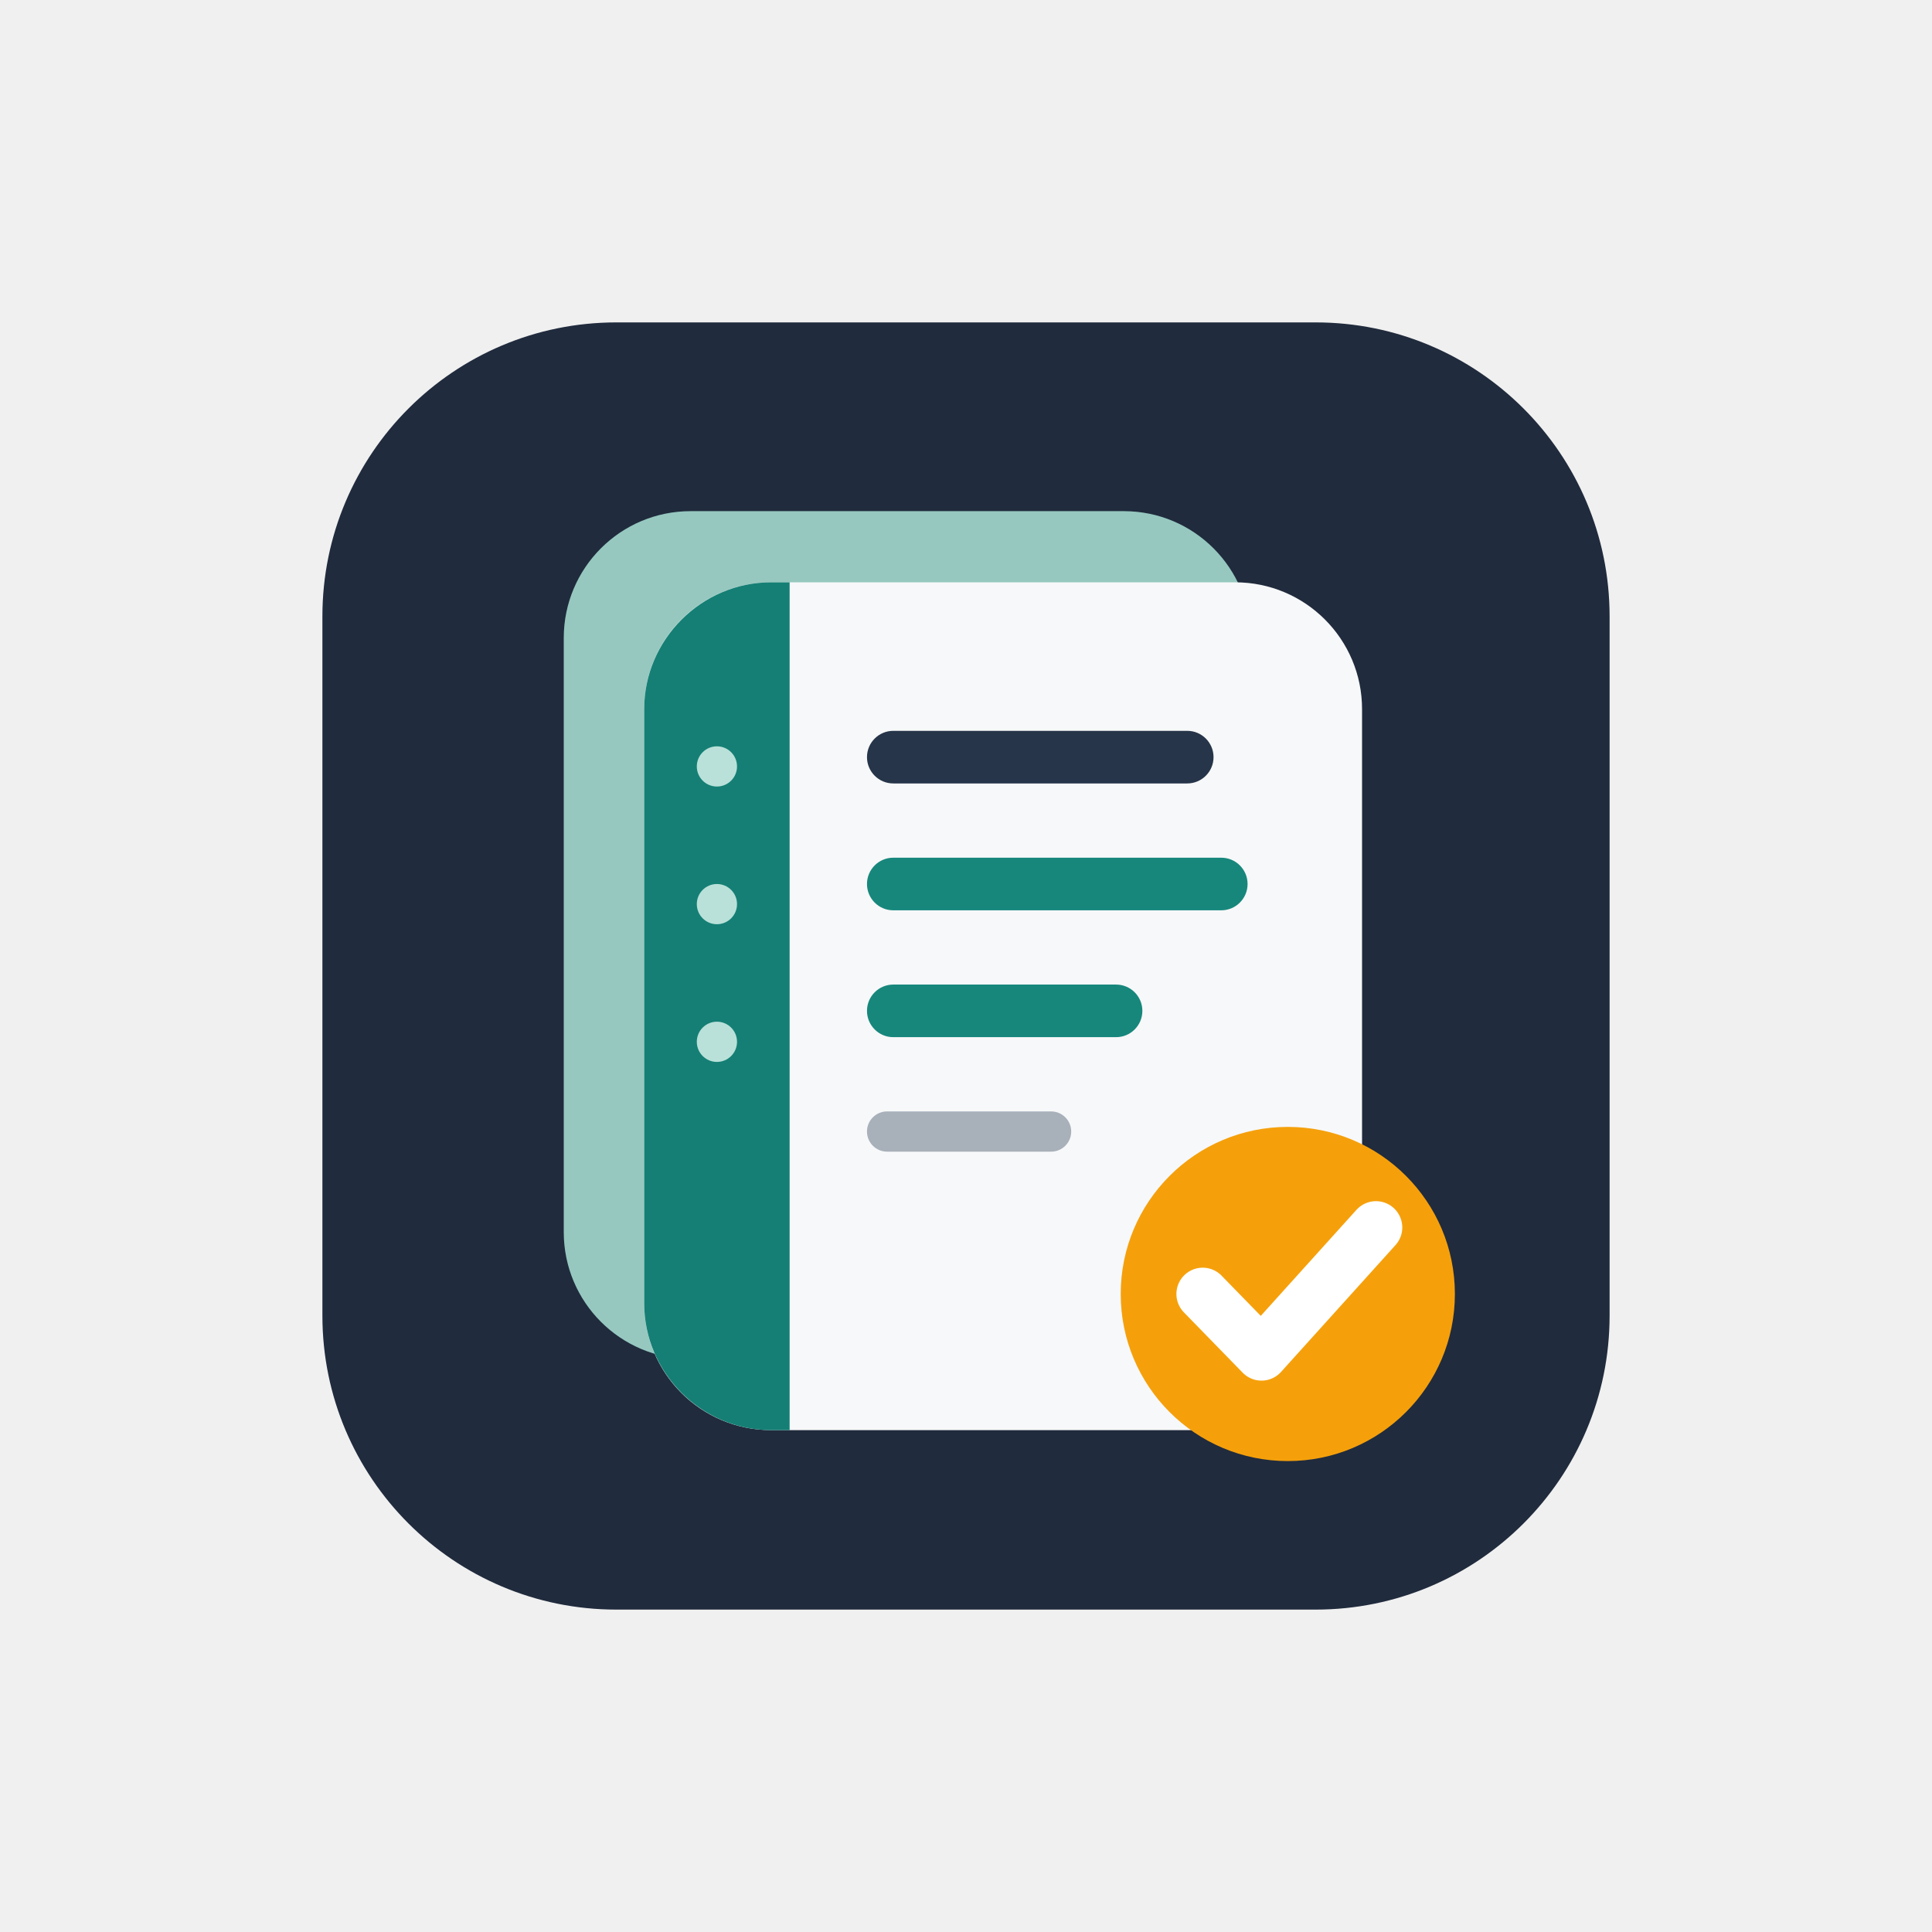
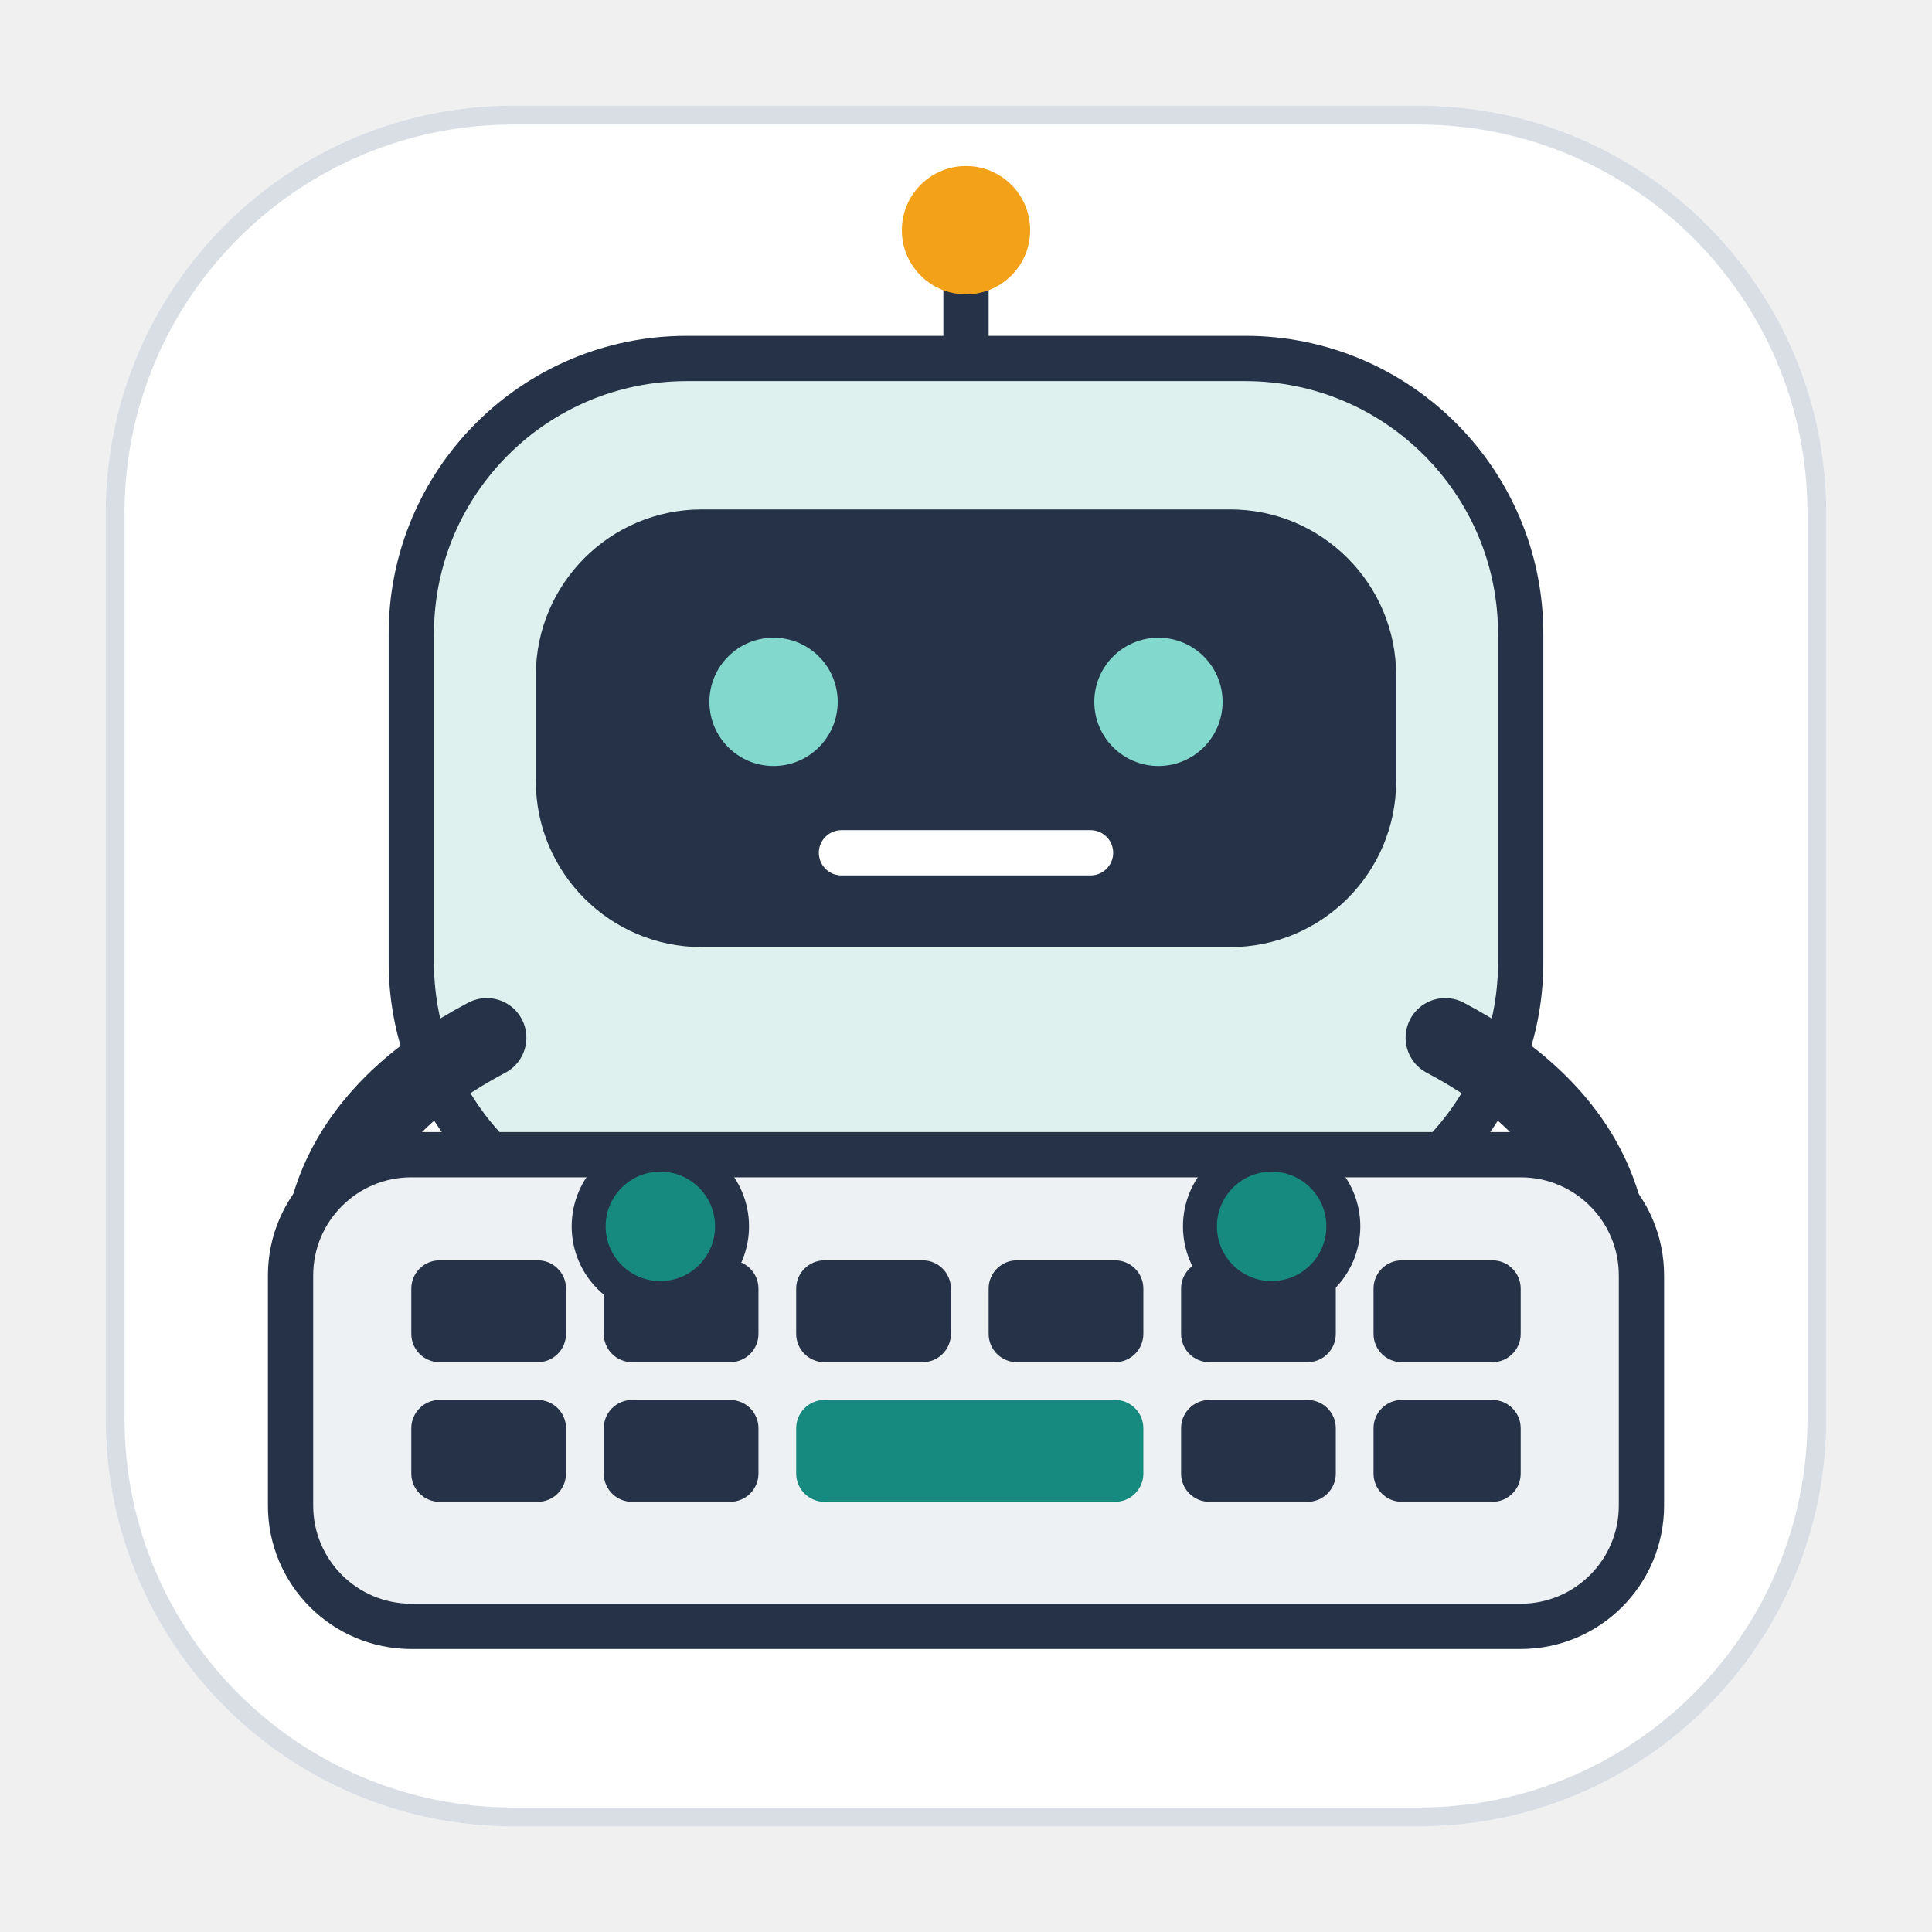
<svg xmlns="http://www.w3.org/2000/svg" viewBox="0 0 1024 1024">
-   <g transform="translate(92.16 92.16) scale(0.82)">
-     <rect x="96" y="96" width="832" height="832" rx="190" fill="#202b3d" />
-     <rect x="252" y="218" width="444" height="548" rx="82" fill="#96c8bf" />
-     <rect x="304" y="264" width="464" height="548" rx="82" fill="#f7f8f9" />
-     <path d="M304 346c0-45 37-82 82-82h12v548h-12c-45 0-82-37-82-82z" fill="#157f75" />
-     <circle cx="351" cy="383" r="13" fill="#b9e1d9" />
-     <circle cx="351" cy="472" r="13" fill="#b9e1d9" />
-     <circle cx="351" cy="561" r="13" fill="#b9e1d9" />
-     <rect x="448" y="360" width="224" height="34" rx="17" fill="#263549" />
-     <rect x="448" y="442" width="246" height="34" rx="17" fill="#17877c" />
-     <rect x="448" y="524" width="178" height="34" rx="17" fill="#17877c" />
-     <rect x="448" y="606" width="132" height="26" rx="13" fill="#a8b0ba" />
-     <circle cx="720" cy="724" r="108" fill="#f5a00b" />
-     <path d="M665 724l38 39 74-82" fill="none" stroke="#ffffff" stroke-width="34" stroke-linecap="round" stroke-linejoin="round" />
+   <rect x="56" y="56" width="912" height="912" rx="216" fill="#ffffff" />
+   <rect x="61" y="61" width="902" height="902" rx="211" fill="none" stroke="#d9dee5" stroke-width="10" />
+   <path d="M512 130v70" fill="none" stroke="#253247" stroke-width="24" stroke-linecap="round" />
+   <circle cx="512" cy="122" r="34" fill="#f4a11a" />
+   <rect x="218" y="190" width="588" height="466" rx="146" fill="#dff1ee" stroke="#253247" stroke-width="24" />
+   <rect x="284" y="270" width="456" height="232" rx="88" fill="#253247" />
+   <circle cx="410" cy="372" r="34" fill="#82d8cc" />
+   <circle cx="614" cy="372" r="34" fill="#82d8cc" />
+   <path d="M446 452h132" fill="none" stroke="#ffffff" stroke-width="24" stroke-linecap="round" />
+   <path d="M258 550c-72 38-103 96-80 170" fill="none" stroke="#253247" stroke-width="42" stroke-linecap="round" />
+   <path d="M766 550c72 38 103 96 80 170" fill="none" stroke="#253247" stroke-width="42" stroke-linecap="round" />
+   <rect x="154" y="612" width="716" height="250" rx="64" fill="#eef1f4" stroke="#253247" stroke-width="24" />
+   <g fill="#253247">
+     <rect x="218" y="668" width="82" height="54" rx="15" />
+     <rect x="320" y="668" width="82" height="54" rx="15" />
+     <rect x="422" y="668" width="82" height="54" rx="15" />
+     <rect x="524" y="668" width="82" height="54" rx="15" />
+     <rect x="626" y="668" width="82" height="54" rx="15" />
+     <rect x="728" y="668" width="78" height="54" rx="15" />
+     <rect x="218" y="742" width="82" height="54" rx="15" />
+     <rect x="320" y="742" width="82" height="54" rx="15" />
+     <rect x="626" y="742" width="82" height="54" rx="15" />
+     <rect x="728" y="742" width="78" height="54" rx="15" />
  </g>
+   <rect x="422" y="742" width="184" height="54" rx="15" fill="#168a7f" />
+   <circle cx="350" cy="650" r="38" fill="#168a7f" stroke="#253247" stroke-width="18" />
+   <circle cx="674" cy="650" r="38" fill="#168a7f" stroke="#253247" stroke-width="18" />
</svg>
